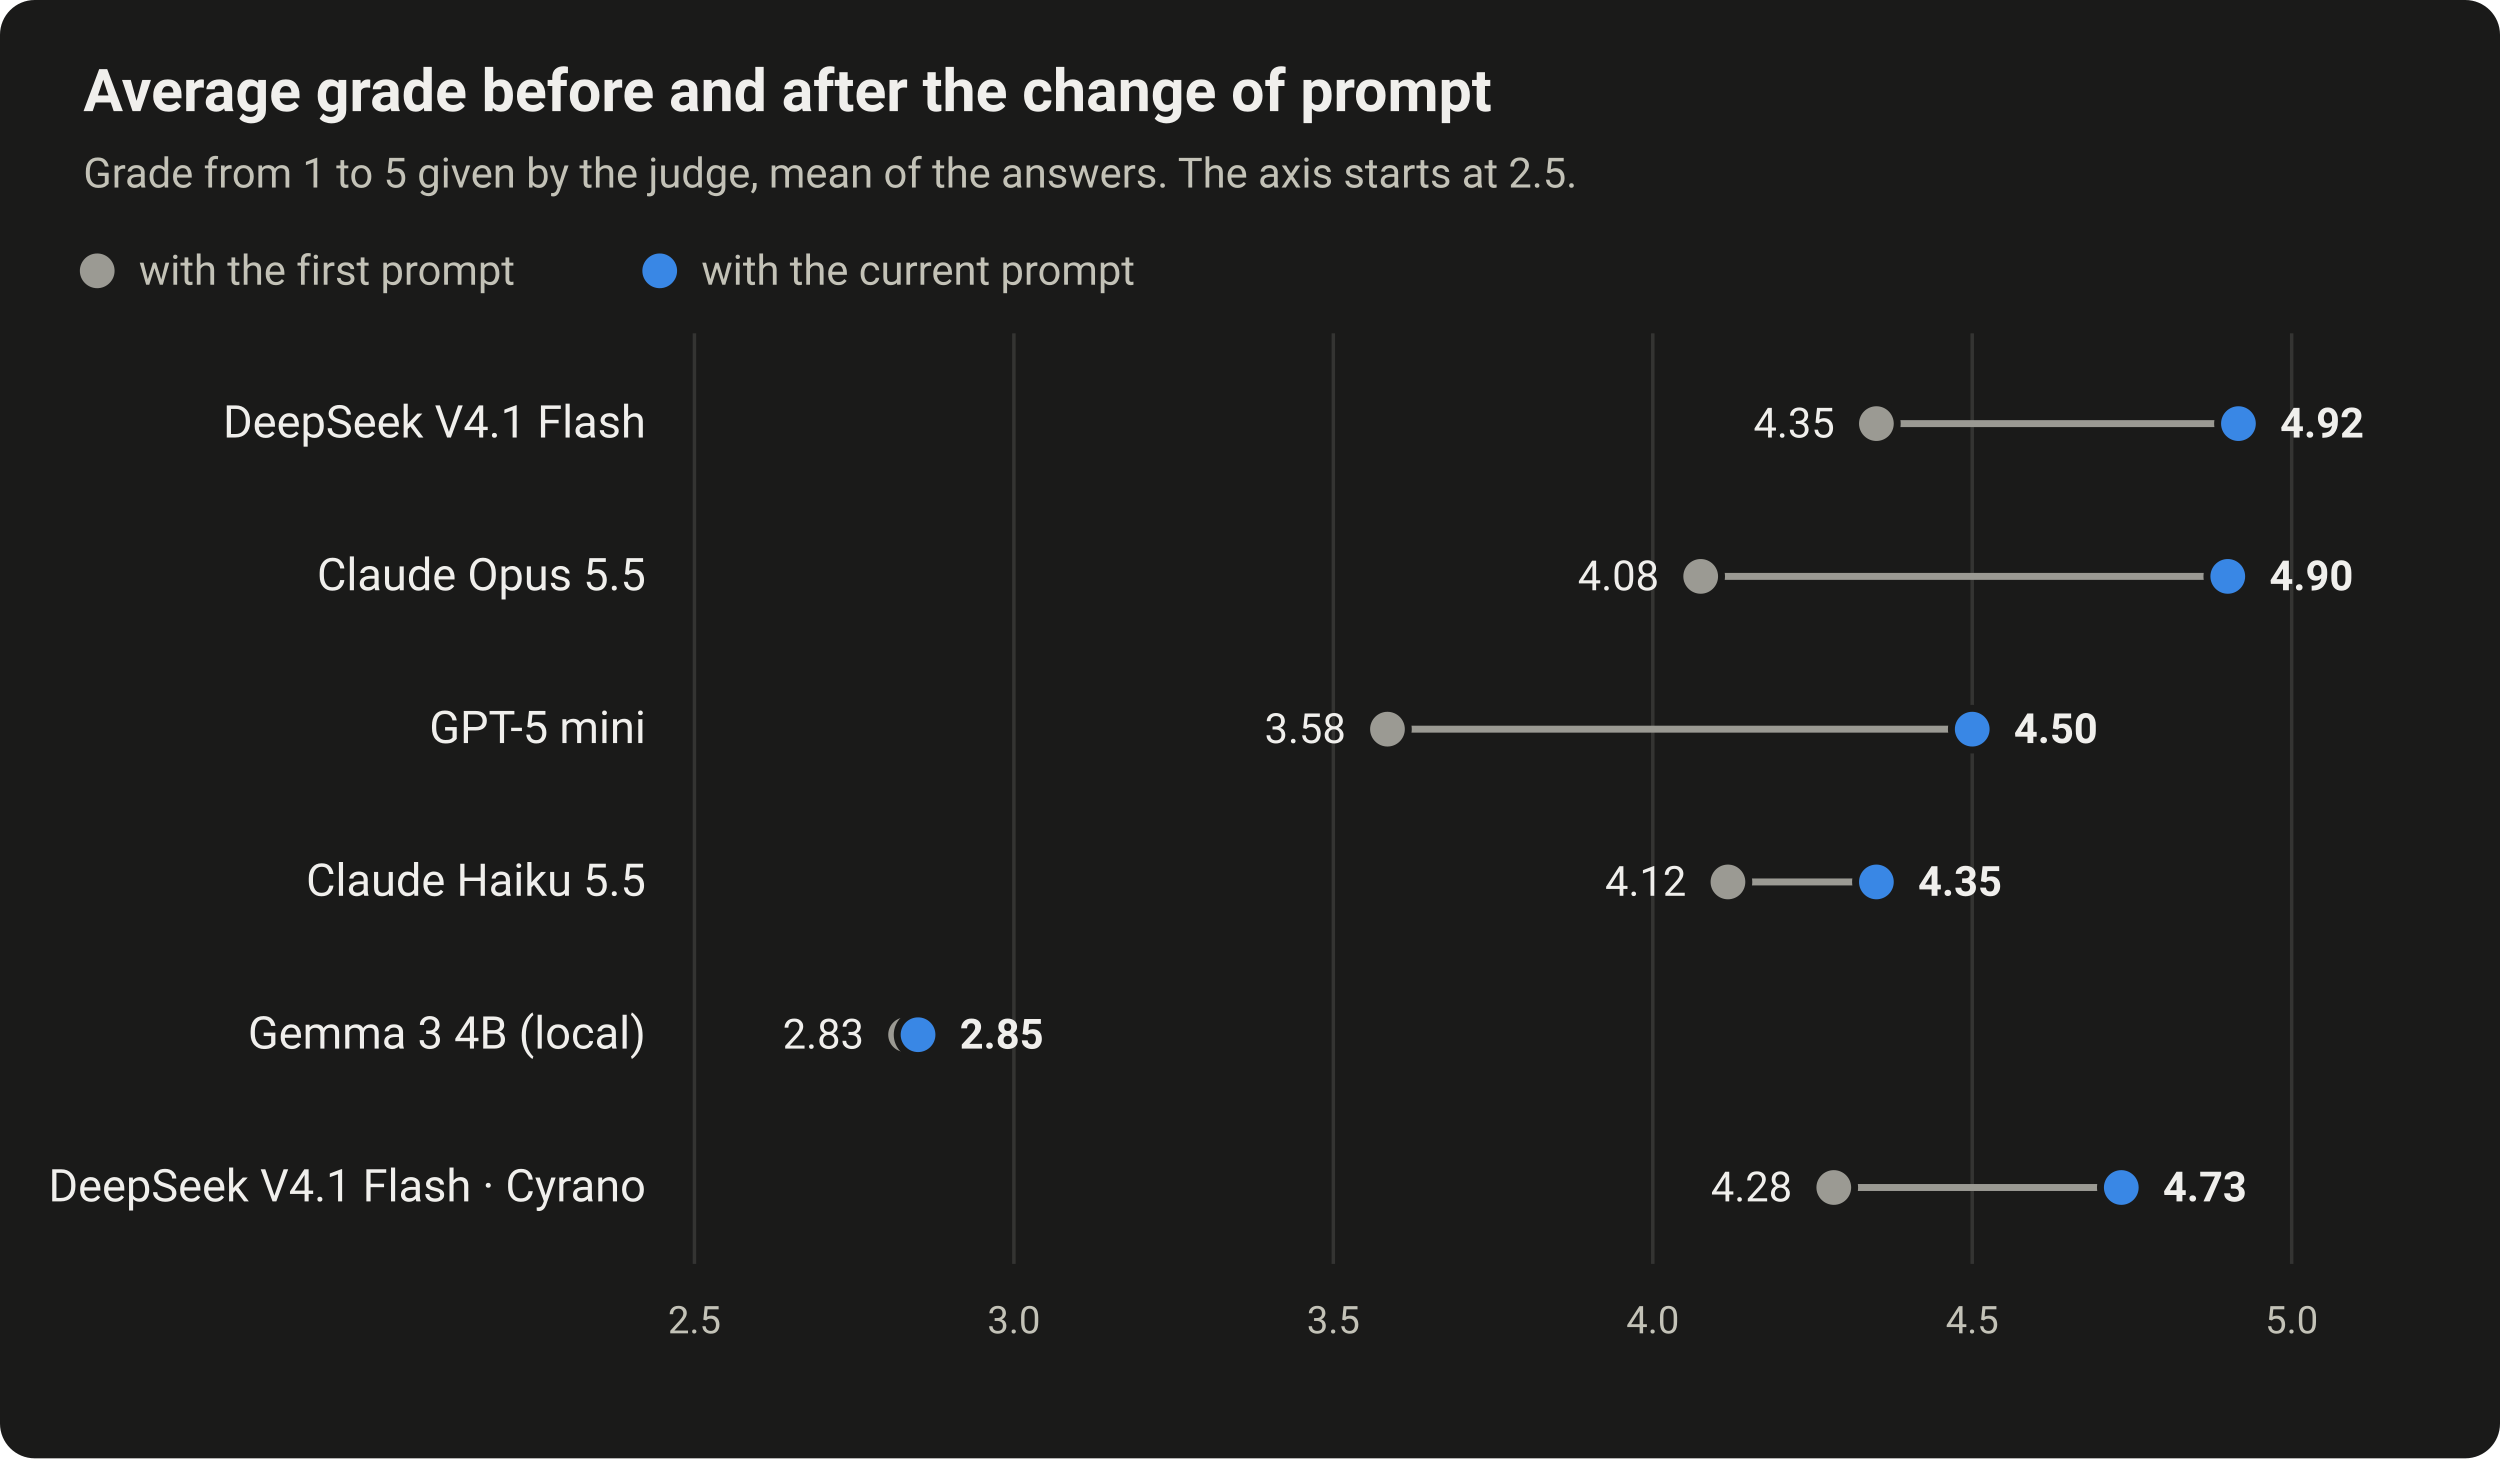
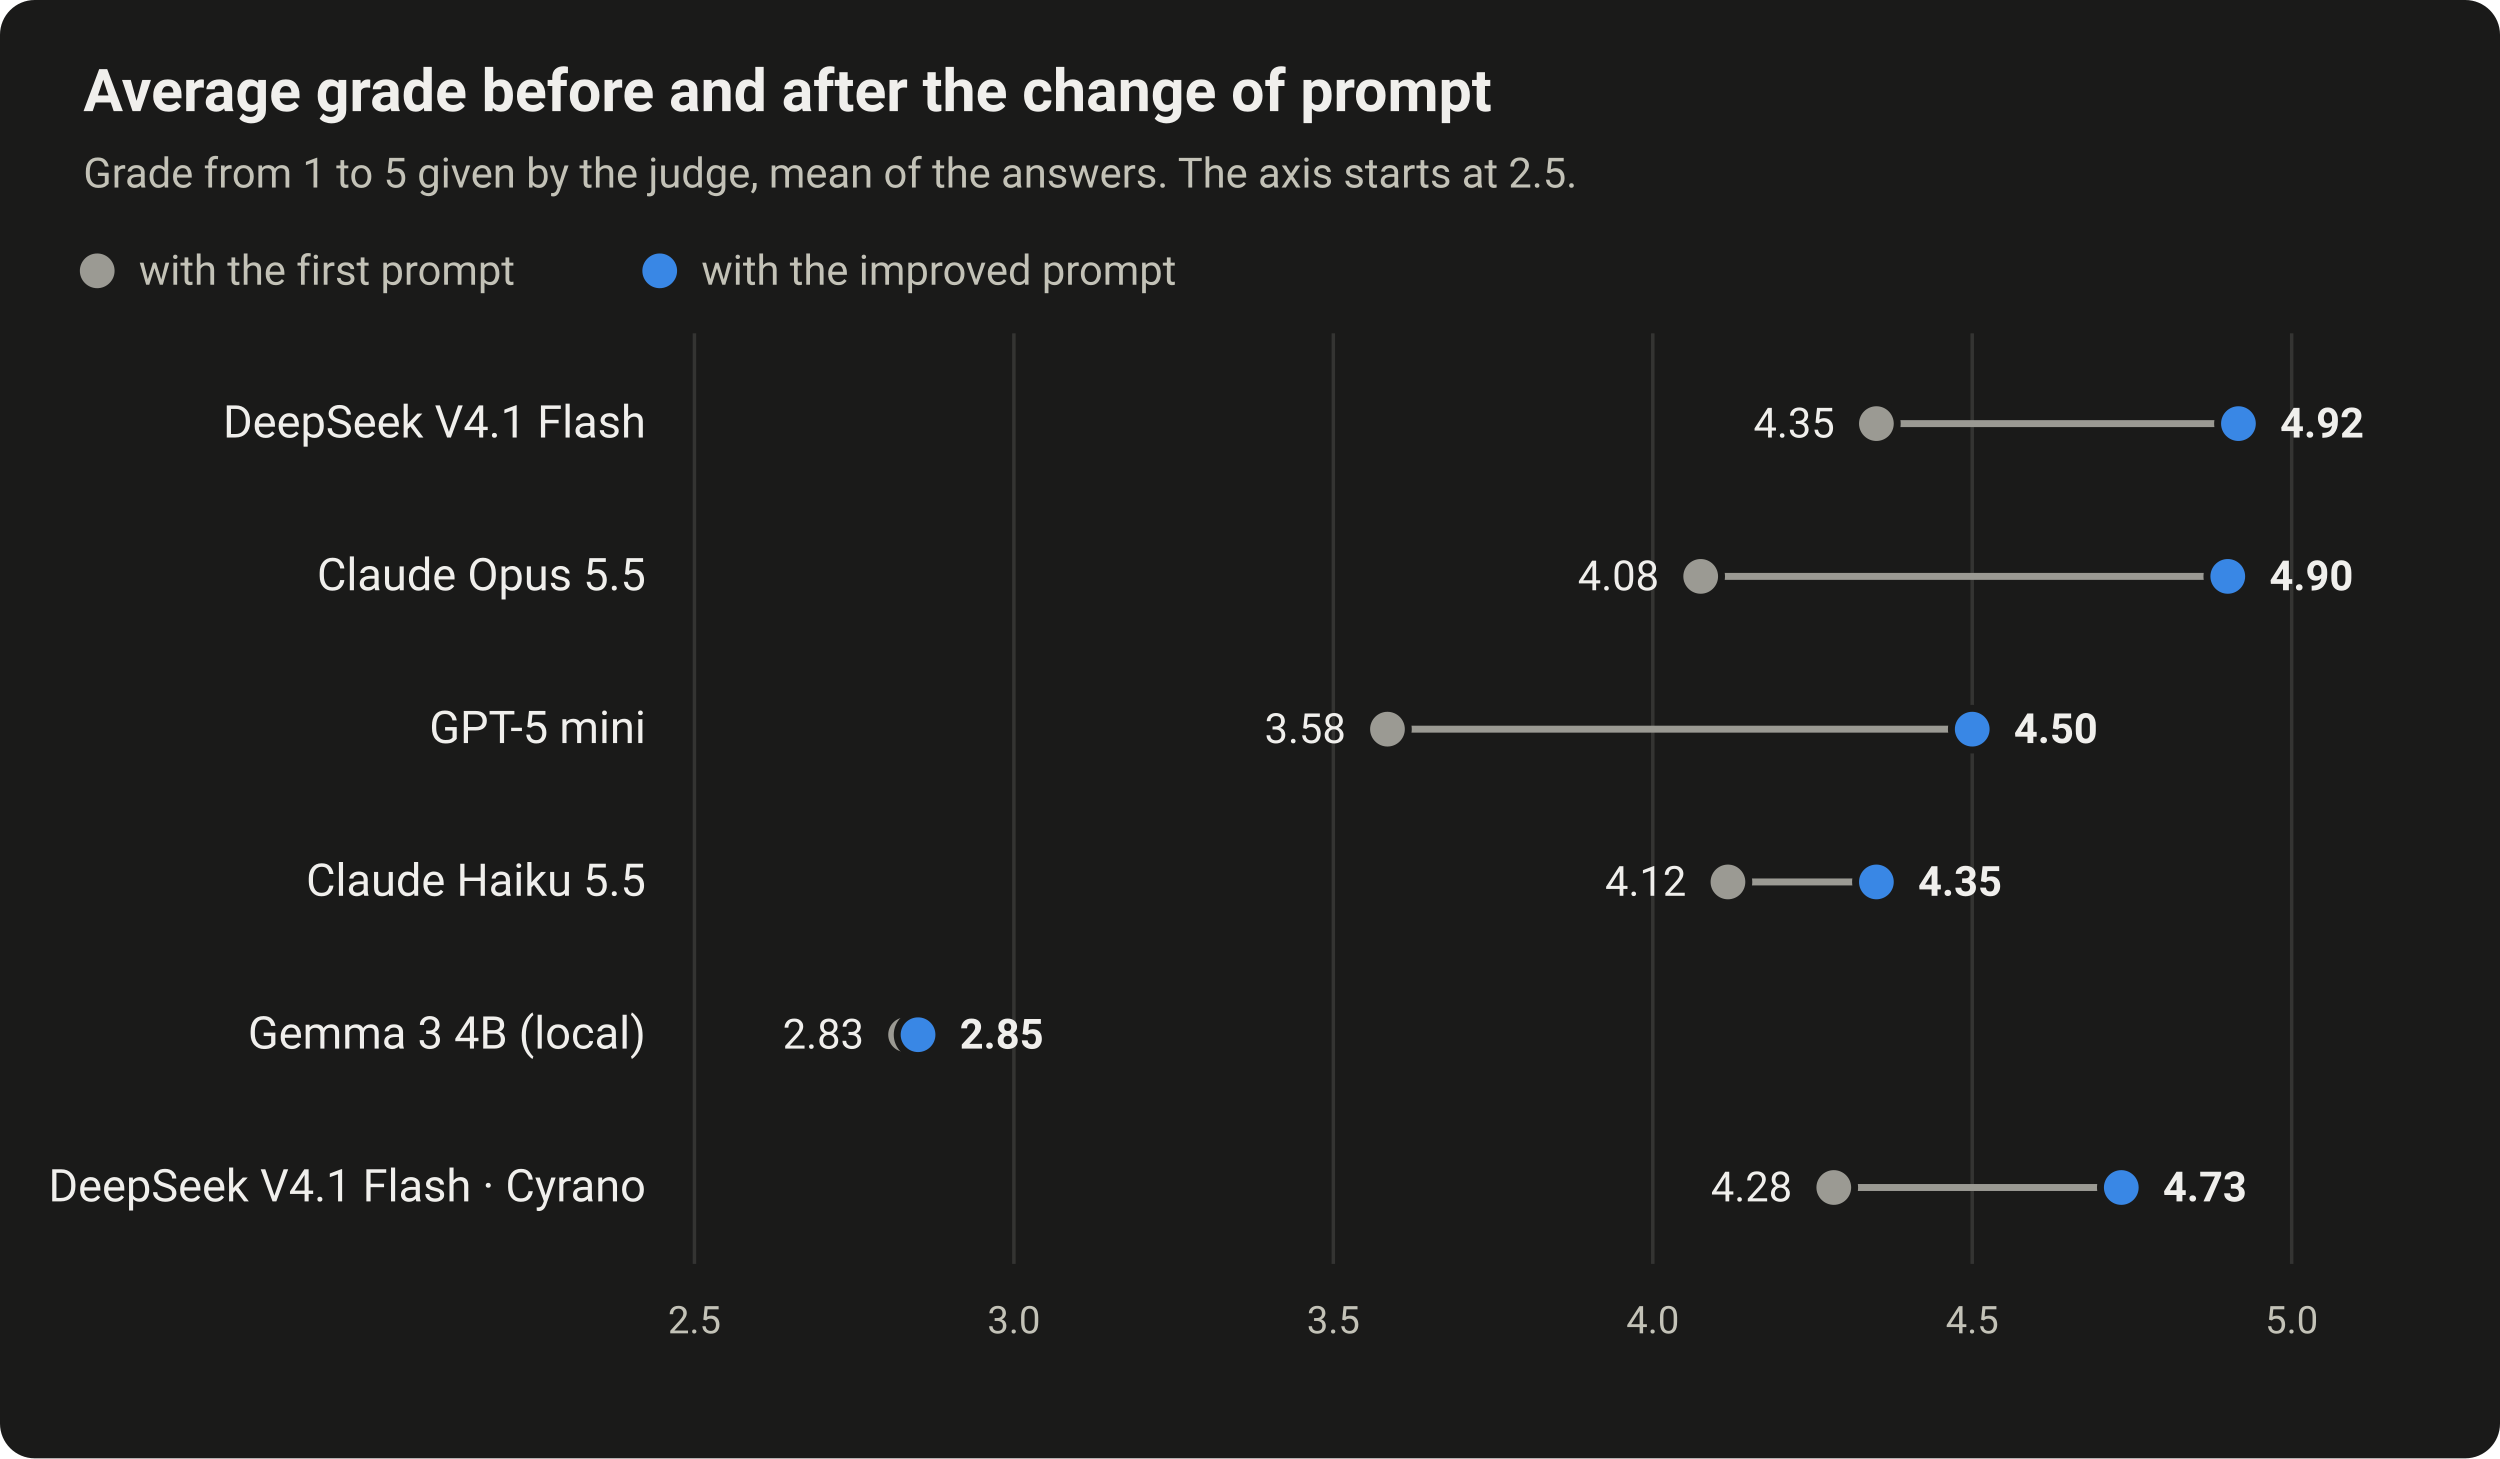
<svg xmlns="http://www.w3.org/2000/svg" viewBox="0 0 720 420" width="720" height="420" role="img" aria-labelledby="title desc" font-family="system-ui, -apple-system, 'Segoe UI', Roboto, Helvetica, Arial, sans-serif">
  <rect width="720" height="420" rx="10" fill="#1a1a19" />
  <text x="24" y="32" font-size="17" fill="#f0efec" text-anchor="start" font-weight="600">Average grade before and after the change of prompt</text>
  <text x="24" y="54" font-size="12" fill="#c3c2b7" text-anchor="start">Grade from 1 to 5 given by the judge, mean of the answers. The axis starts at 2.5.</text>
  <circle cx="28" cy="78" r="6" fill="#9b9a93" stroke="#1a1a19" stroke-width="2" />
  <text x="40" y="82" font-size="12" fill="#c3c2b7" text-anchor="start">with the first prompt</text>
  <circle cx="190" cy="78" r="6" fill="#3987e5" stroke="#1a1a19" stroke-width="2" />
-   <text x="202" y="82" font-size="12" fill="#c3c2b7" text-anchor="start">with the current prompt</text>
+   <text x="202" y="82" font-size="12" fill="#c3c2b7" text-anchor="start">with the improved prompt</text>
  <line x1="200" y1="96" x2="200" y2="364" stroke="#343432" stroke-width="1" />
  <text x="200" y="384" font-size="11" fill="#c3c2b7" text-anchor="middle">2.5</text>
  <line x1="292" y1="96" x2="292" y2="364" stroke="#343432" stroke-width="1" />
  <text x="292" y="384" font-size="11" fill="#c3c2b7" text-anchor="middle">3.0</text>
  <line x1="384" y1="96" x2="384" y2="364" stroke="#343432" stroke-width="1" />
  <text x="384" y="384" font-size="11" fill="#c3c2b7" text-anchor="middle">3.5</text>
  <line x1="476" y1="96" x2="476" y2="364" stroke="#343432" stroke-width="1" />
  <text x="476" y="384" font-size="11" fill="#c3c2b7" text-anchor="middle">4.0</text>
  <line x1="568" y1="96" x2="568" y2="364" stroke="#343432" stroke-width="1" />
  <text x="568" y="384" font-size="11" fill="#c3c2b7" text-anchor="middle">4.5</text>
  <line x1="660" y1="96" x2="660" y2="364" stroke="#343432" stroke-width="1" />
  <text x="660" y="384" font-size="11" fill="#c3c2b7" text-anchor="middle">5.0</text>
  <text x="186" y="126" font-size="13" fill="#f0efec" text-anchor="end">DeepSeek V4.1 Flash</text>
  <line x1="540.4" y1="122" x2="644.67" y2="122" stroke="#9b9a93" stroke-width="2" />
  <circle cx="540.4" cy="122" r="6" fill="#9b9a93" stroke="#1a1a19" stroke-width="2" />
  <circle cx="644.67" cy="122" r="6" fill="#3987e5" stroke="#1a1a19" stroke-width="2" />
  <text x="528.4" y="126" font-size="12" fill="#f0efec" text-anchor="end">4.35</text>
  <text x="656.67" y="126" font-size="12" fill="#f0efec" text-anchor="start" font-weight="600">4.92</text>
  <text x="186" y="170" font-size="13" fill="#f0efec" text-anchor="end">Claude Opus 5.5</text>
  <line x1="489.8" y1="166" x2="641.6" y2="166" stroke="#9b9a93" stroke-width="2" />
  <circle cx="489.8" cy="166" r="6" fill="#9b9a93" stroke="#1a1a19" stroke-width="2" />
  <circle cx="641.6" cy="166" r="6" fill="#3987e5" stroke="#1a1a19" stroke-width="2" />
  <text x="477.8" y="170" font-size="12" fill="#f0efec" text-anchor="end">4.08</text>
  <text x="653.6" y="170" font-size="12" fill="#f0efec" text-anchor="start" font-weight="600">4.90</text>
  <text x="186" y="214" font-size="13" fill="#f0efec" text-anchor="end">GPT-5 mini</text>
  <line x1="399.59" y1="210" x2="568" y2="210" stroke="#9b9a93" stroke-width="2" />
  <circle cx="399.59" cy="210" r="6" fill="#9b9a93" stroke="#1a1a19" stroke-width="2" />
  <circle cx="568" cy="210" r="6" fill="#3987e5" stroke="#1a1a19" stroke-width="2" />
  <text x="387.59" y="214" font-size="12" fill="#f0efec" text-anchor="end">3.58</text>
  <text x="580" y="214" font-size="12" fill="#f0efec" text-anchor="start" font-weight="600">4.50</text>
  <text x="186" y="258" font-size="13" fill="#f0efec" text-anchor="end">Claude Haiku 5.5</text>
  <line x1="497.65" y1="254" x2="540.4" y2="254" stroke="#9b9a93" stroke-width="2" />
  <circle cx="497.65" cy="254" r="6" fill="#9b9a93" stroke="#1a1a19" stroke-width="2" />
  <circle cx="540.4" cy="254" r="6" fill="#3987e5" stroke="#1a1a19" stroke-width="2" />
  <text x="485.65" y="258" font-size="12" fill="#f0efec" text-anchor="end">4.12</text>
  <text x="552.4" y="258" font-size="12" fill="#f0efec" text-anchor="start" font-weight="600">4.35</text>
  <text x="186" y="302" font-size="13" fill="#f0efec" text-anchor="end">Gemma 3 4B (local)</text>
  <line x1="260.81" y1="298" x2="264.4" y2="298" stroke="#9b9a93" stroke-width="2" />
  <circle cx="260.81" cy="298" r="6" fill="#9b9a93" stroke="#1a1a19" stroke-width="2" />
  <circle cx="264.4" cy="298" r="6" fill="#3987e5" stroke="#1a1a19" stroke-width="2" />
  <text x="248.81" y="302" font-size="12" fill="#f0efec" text-anchor="end">2.83</text>
  <text x="276.4" y="302" font-size="12" fill="#f0efec" text-anchor="start" font-weight="600">2.85</text>
  <text x="186" y="346" font-size="13" fill="#f0efec" text-anchor="end">DeepSeek V4.1 Flash · Cyrano</text>
  <line x1="528.13" y1="342" x2="610.93" y2="342" stroke="#9b9a93" stroke-width="2" />
  <circle cx="528.13" cy="342" r="6" fill="#9b9a93" stroke="#1a1a19" stroke-width="2" />
  <circle cx="610.93" cy="342" r="6" fill="#3987e5" stroke="#1a1a19" stroke-width="2" />
  <text x="516.13" y="346" font-size="12" fill="#f0efec" text-anchor="end">4.28</text>
  <text x="622.93" y="346" font-size="12" fill="#f0efec" text-anchor="start" font-weight="600">4.73</text>
</svg>
